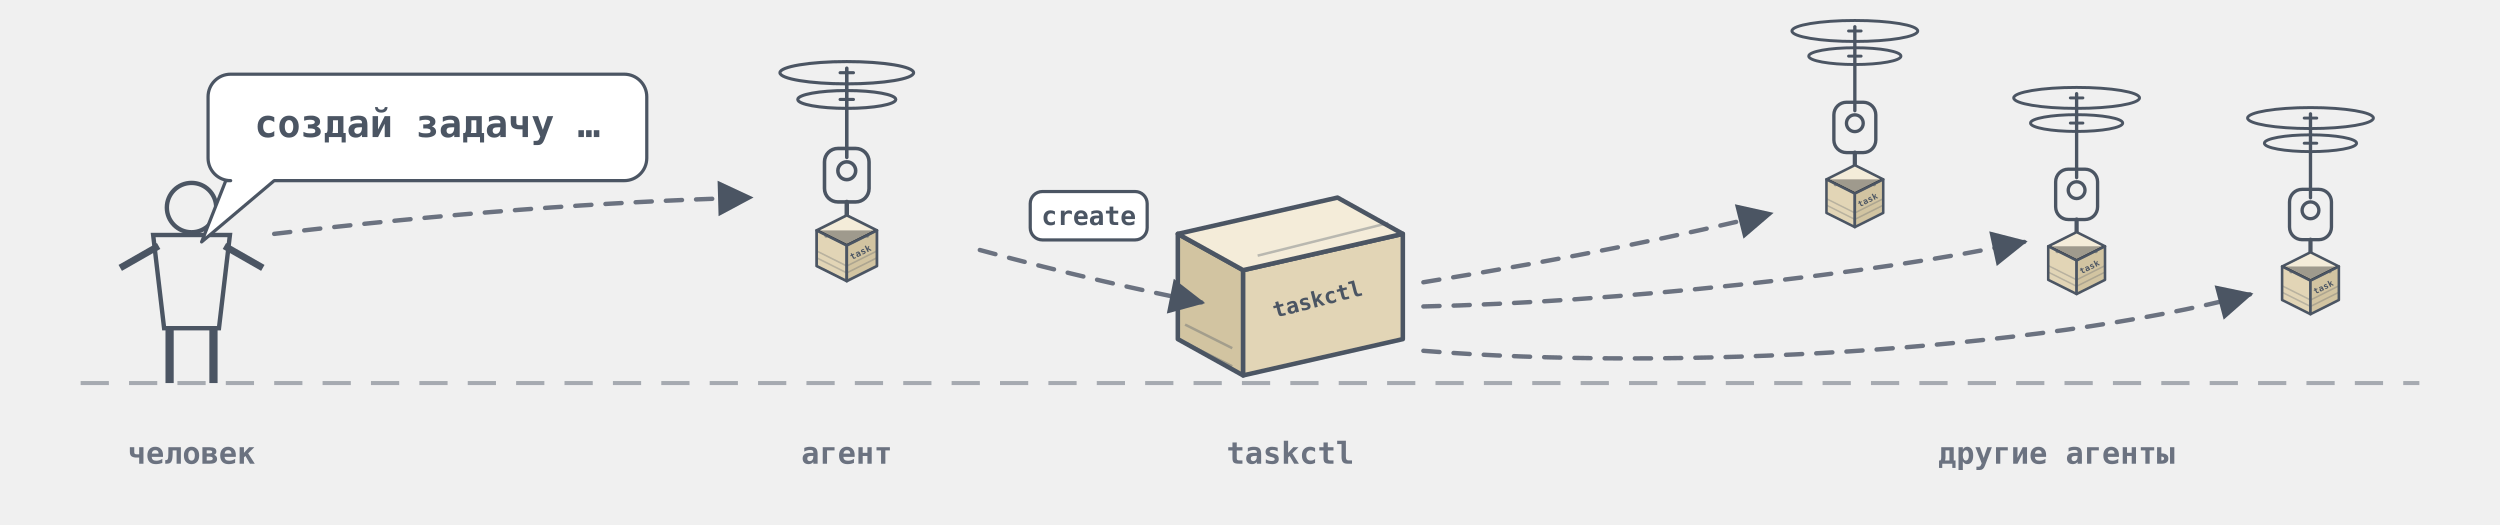
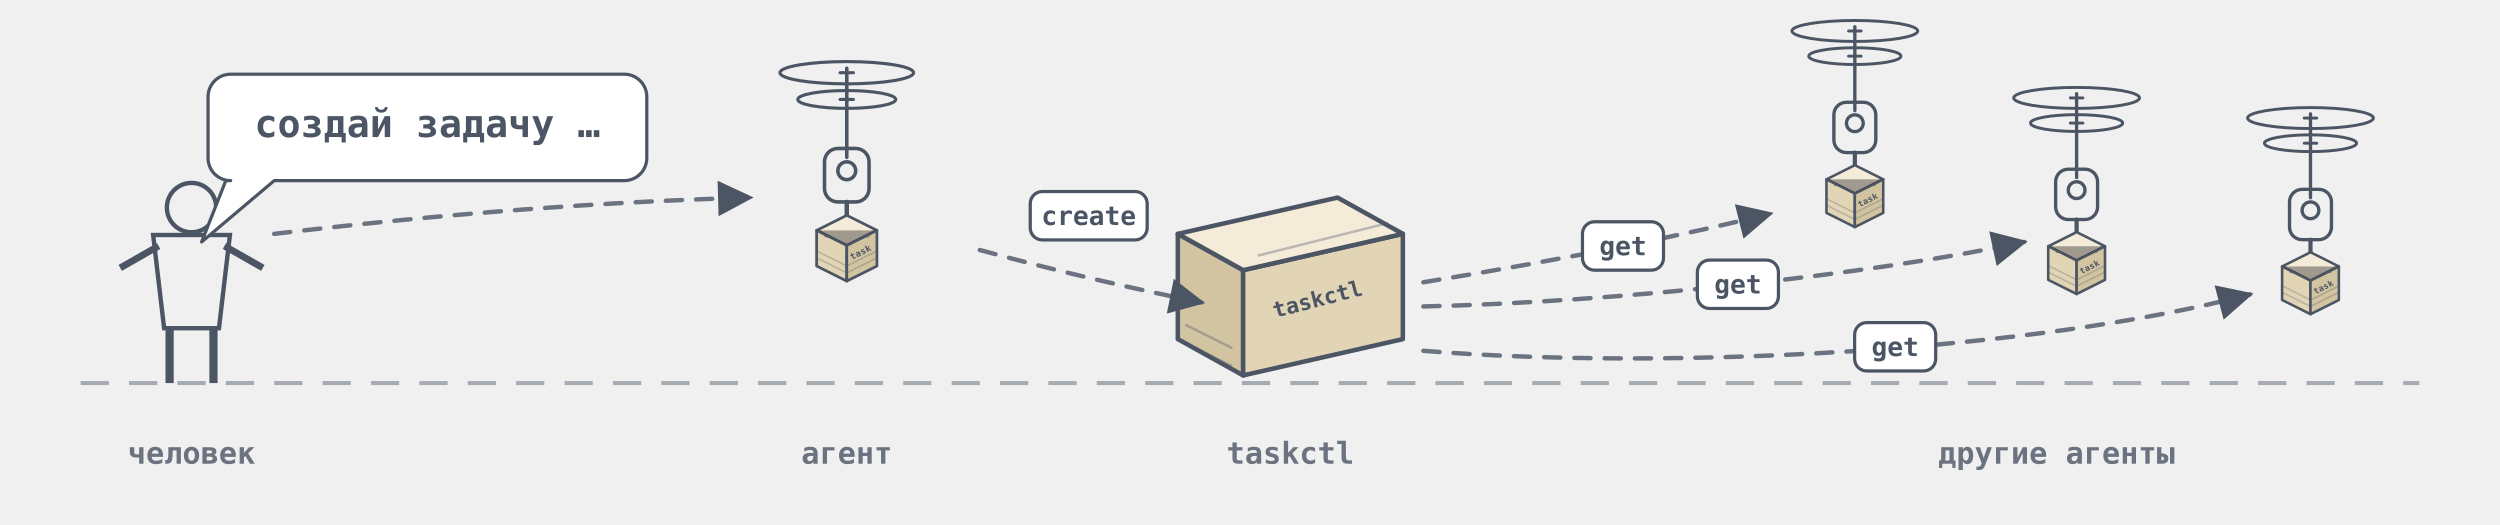
<svg xmlns="http://www.w3.org/2000/svg" viewBox="0 220 1240 260" width="1240" height="260">
  <defs>
    <marker id="a-ink" viewBox="0 0 10 10" refX="9" refY="5" markerWidth="8" markerHeight="8" orient="auto-start-reverse">
      <path d="M0 0 L10 5 L0 10 z" fill="#4b5563" />
    </marker>
  </defs>
  <path d="M40 410 H1200" stroke="#4b5563" stroke-width="2" stroke-dasharray="14 10" opacity="0.45" />
  <g transform="translate(95,308) scale(0.85) translate(-180,-180)">
    <g transform="translate(180,300) scale(1.6)" stroke="#4b5563" fill="none" stroke-width="1.6">
      <circle cx="0" cy="-64" r="9" />
      <path d="M-14,-54 h28 l-4,34 h-20 z" />
      <path d="M-8,0 V-20 M8,0 V-20" stroke-width="3" />
      <path d="M12,-50 L26,-42" stroke-width="2.5" />
      <path d="M-12,-50 L-26,-42" stroke-width="2.5" />
    </g>
  </g>
  <g transform="translate(100,340) scale(0.8) translate(-100,-340)">
    <path d="M118,236 H362 A14,14 0 0 1 376,250 V288 A14,14 0 0 1 362,302 H145 L100,340 L115,302 H118 A14,14 0 0 1 104,288 V250 A14,14 0 0 1 118,236 Z" fill="#ffffff" stroke="#4b5563" stroke-width="2" stroke-linejoin="round" />
  </g>
  <text x="212" y="288" font-family="ui-monospace, SFMono-Regular, Menlo, Consolas, monospace" font-size="19" font-weight="600" fill="#4b5563" text-anchor="middle">создай задачу …</text>
  <text x="95" y="450" font-family="ui-monospace, SFMono-Regular, Menlo, Consolas, monospace" font-size="15" font-weight="600" fill="#6b7280" text-anchor="middle">человек</text>
  <path d="M136 336 C 220 326, 300 320, 372 318" fill="none" stroke="#6b7280" stroke-width="2.2" stroke-linecap="round" stroke-dasharray="8 7" marker-end="url(#a-ink)" />
  <g transform="translate(420,321.35) scale(0.85) translate(-180,-180)">
    <g transform="translate(180,150) scale(1.3)" stroke="#4b5563" fill="none" stroke-width="1.6" stroke-linejoin="round" stroke-linecap="round">
      <path d="M0,2 V-38" />
      <ellipse cx="0" cy="-36" rx="30" ry="5" stroke-width="1.4" />
      <path d="M-3 -36 h6" stroke-width="1.4" />
      <ellipse cx="0" cy="-24" rx="22" ry="4" stroke-width="1.4" />
      <path d="M-3 -24 h6" stroke-width="1.4" />
      <rect x="-10" y="-2" width="20" height="24" rx="6" />
      <circle cx="0" cy="8" r="4" />
      <path d="M0,22 V44" stroke-width="2" />
      <path d="M-8,52 L-2,44 M8,52 L2,44" stroke-width="2" />
    </g>
    <g transform="translate(180,204) scale(0.8)">
      <path d="M0,-22 L22,-11 L0,0 L-22,-11 Z" fill="#f4ecd9" stroke="#4b5563" stroke-width="2" stroke-linejoin="round" />
      <path d="M-22,-11 L0,0 L0,26 L-22,15 Z" fill="#e2d5b6" stroke="#4b5563" stroke-width="2" stroke-linejoin="round" />
      <path d="M22,-11 L0,0 L0,26 L22,15 Z" fill="#d2c4a1" stroke="#4b5563" stroke-width="2" stroke-linejoin="round" />
      <path d="M-22,4 L0,15 M-22,9 L0,20 M22,4 L0,15 M22,9 L0,20" stroke="#4b5563" stroke-width="1.2" opacity="0.28" />
      <path d="M-22,-11 L0,0 L22,-11" stroke="#4b5563" stroke-width="1.6" opacity="0.35" />
      <circle cx="-15" cy="-7" r="1.4" fill="#4b5563" opacity="0.5" />
      <circle cx="15" cy="-7" r="1.4" fill="#4b5563" opacity="0.5" />
      <text x="11" y="7" font-family="ui-monospace, SFMono-Regular, Menlo, Consolas, monospace" font-size="6.5" font-weight="600" fill="#4b5563" text-anchor="middle" letter-spacing="0.2" transform="rotate(-26.57,11,7)">task</text>
    </g>
  </g>
  <text x="420" y="450" font-family="ui-monospace, SFMono-Regular, Menlo, Consolas, monospace" font-size="15" font-weight="600" fill="#6b7280" text-anchor="middle">агент</text>
  <g transform="translate(640,300) scale(0.9) translate(-180,-180)">
    <g transform="translate(180,240)">
      <path d="M-62,-20 L-26,0 L-26,58 L-62,38 Z" fill="#d2c4a1" stroke="#4b5563" stroke-width="2.5" stroke-linejoin="round" />
      <path d="M-26,0 L62,-20 L62,38 L-26,58 Z" fill="#e2d5b6" stroke="#4b5563" stroke-width="2.5" stroke-linejoin="round" />
      <path d="M-62,-20 L26,-40 L62,-20 L-26,0 Z" fill="#f4ecd9" stroke="#4b5563" stroke-width="2.5" stroke-linejoin="round" />
      <path d="M-58,30 L-32,43 M-58,40 L-32,53" stroke="#4b5563" stroke-width="1.4" opacity="0.35" />
      <path d="M-18,-8 L54,-26" stroke="#4b5563" stroke-width="1.4" opacity="0.35" />
      <text x="16" y="20" font-family="ui-monospace, SFMono-Regular, Menlo, Consolas, monospace" font-size="12" font-weight="600" fill="#4b5563" text-anchor="middle" transform="rotate(-14.5,16,20)">taskctl</text>
    </g>
  </g>
  <text x="640" y="450" font-family="ui-monospace, SFMono-Regular, Menlo, Consolas, monospace" font-size="15" font-weight="600" fill="#6b7280" text-anchor="middle">taskctl</text>
  <path d="M486 344 C 530 356, 566 364, 596 370" fill="none" stroke="#6b7280" stroke-width="2.2" stroke-linecap="round" stroke-dasharray="8 7" marker-end="url(#a-ink)" />
  <rect x="511" y="315" width="58" height="24" rx="6" fill="#ffffff" stroke="#4b5563" stroke-width="1.6" />
  <text x="540" y="331.6" font-family="ui-monospace, SFMono-Regular, Menlo, Consolas, monospace" font-size="13" font-weight="600" fill="#4b5563" text-anchor="middle">create</text>
  <g transform="translate(920,296.8) scale(0.8) translate(-180,-180)">
    <g transform="translate(180,150) scale(1.3)" stroke="#4b5563" fill="none" stroke-width="1.6" stroke-linejoin="round" stroke-linecap="round">
      <path d="M0,2 V-38" />
      <ellipse cx="0" cy="-36" rx="30" ry="5" stroke-width="1.4" />
      <path d="M-3 -36 h6" stroke-width="1.4" />
      <ellipse cx="0" cy="-24" rx="22" ry="4" stroke-width="1.4" />
      <path d="M-3 -24 h6" stroke-width="1.4" />
      <rect x="-10" y="-2" width="20" height="24" rx="6" />
      <circle cx="0" cy="8" r="4" />
      <path d="M0,22 V44" stroke-width="2" />
      <path d="M-8,52 L-2,44 M8,52 L2,44" stroke-width="2" />
    </g>
    <g transform="translate(180,204) scale(0.8)">
      <path d="M0,-22 L22,-11 L0,0 L-22,-11 Z" fill="#f4ecd9" stroke="#4b5563" stroke-width="2" stroke-linejoin="round" />
      <path d="M-22,-11 L0,0 L0,26 L-22,15 Z" fill="#e2d5b6" stroke="#4b5563" stroke-width="2" stroke-linejoin="round" />
      <path d="M22,-11 L0,0 L0,26 L22,15 Z" fill="#d2c4a1" stroke="#4b5563" stroke-width="2" stroke-linejoin="round" />
      <path d="M-22,4 L0,15 M-22,9 L0,20 M22,4 L0,15 M22,9 L0,20" stroke="#4b5563" stroke-width="1.2" opacity="0.28" />
      <path d="M-22,-11 L0,0 L22,-11" stroke="#4b5563" stroke-width="1.6" opacity="0.35" />
      <circle cx="-15" cy="-7" r="1.4" fill="#4b5563" opacity="0.5" />
      <circle cx="15" cy="-7" r="1.4" fill="#4b5563" opacity="0.5" />
      <text x="11" y="7" font-family="ui-monospace, SFMono-Regular, Menlo, Consolas, monospace" font-size="6.5" font-weight="600" fill="#4b5563" text-anchor="middle" letter-spacing="0.2" transform="rotate(-26.57,11,7)">task</text>
    </g>
  </g>
  <text x="1020" y="450" font-family="ui-monospace, SFMono-Regular, Menlo, Consolas, monospace" font-size="15" font-weight="600" fill="#6b7280" text-anchor="middle">другие агенты</text>
  <path d="M706 360 C 780 348, 838 336, 878 326" fill="none" stroke="#6b7280" stroke-width="2.2" stroke-linecap="round" stroke-dasharray="8 7" marker-end="url(#a-ink)" />
  <g transform="translate(1030,330) scale(0.8) translate(-180,-180)">
    <g transform="translate(180,150) scale(1.3)" stroke="#4b5563" fill="none" stroke-width="1.6" stroke-linejoin="round" stroke-linecap="round">
      <path d="M0,2 V-38" />
      <ellipse cx="0" cy="-36" rx="30" ry="5" stroke-width="1.4" />
      <path d="M-3 -36 h6" stroke-width="1.4" />
      <ellipse cx="0" cy="-24" rx="22" ry="4" stroke-width="1.4" />
      <path d="M-3 -24 h6" stroke-width="1.4" />
      <rect x="-10" y="-2" width="20" height="24" rx="6" />
      <circle cx="0" cy="8" r="4" />
      <path d="M0,22 V44" stroke-width="2" />
      <path d="M-8,52 L-2,44 M8,52 L2,44" stroke-width="2" />
    </g>
    <g transform="translate(180,204) scale(0.8)">
      <path d="M0,-22 L22,-11 L0,0 L-22,-11 Z" fill="#f4ecd9" stroke="#4b5563" stroke-width="2" stroke-linejoin="round" />
      <path d="M-22,-11 L0,0 L0,26 L-22,15 Z" fill="#e2d5b6" stroke="#4b5563" stroke-width="2" stroke-linejoin="round" />
      <path d="M22,-11 L0,0 L0,26 L22,15 Z" fill="#d2c4a1" stroke="#4b5563" stroke-width="2" stroke-linejoin="round" />
      <path d="M-22,4 L0,15 M-22,9 L0,20 M22,4 L0,15 M22,9 L0,20" stroke="#4b5563" stroke-width="1.2" opacity="0.28" />
      <path d="M-22,-11 L0,0 L22,-11" stroke="#4b5563" stroke-width="1.6" opacity="0.35" />
      <circle cx="-15" cy="-7" r="1.4" fill="#4b5563" opacity="0.5" />
      <circle cx="15" cy="-7" r="1.4" fill="#4b5563" opacity="0.5" />
      <text x="11" y="7" font-family="ui-monospace, SFMono-Regular, Menlo, Consolas, monospace" font-size="6.5" font-weight="600" fill="#4b5563" text-anchor="middle" letter-spacing="0.2" transform="rotate(-26.57,11,7)">task</text>
    </g>
  </g>
  <g transform="translate(1146,340) scale(0.8) translate(-180,-180)">
    <g transform="translate(180,150) scale(1.3)" stroke="#4b5563" fill="none" stroke-width="1.6" stroke-linejoin="round" stroke-linecap="round">
      <path d="M0,2 V-38" />
      <ellipse cx="0" cy="-36" rx="30" ry="5" stroke-width="1.4" />
      <path d="M-3 -36 h6" stroke-width="1.4" />
      <ellipse cx="0" cy="-24" rx="22" ry="4" stroke-width="1.4" />
      <path d="M-3 -24 h6" stroke-width="1.4" />
      <rect x="-10" y="-2" width="20" height="24" rx="6" />
      <circle cx="0" cy="8" r="4" />
      <path d="M0,22 V44" stroke-width="2" />
      <path d="M-8,52 L-2,44 M8,52 L2,44" stroke-width="2" />
    </g>
    <g transform="translate(180,204) scale(0.8)">
      <path d="M0,-22 L22,-11 L0,0 L-22,-11 Z" fill="#f4ecd9" stroke="#4b5563" stroke-width="2" stroke-linejoin="round" />
      <path d="M-22,-11 L0,0 L0,26 L-22,15 Z" fill="#e2d5b6" stroke="#4b5563" stroke-width="2" stroke-linejoin="round" />
      <path d="M22,-11 L0,0 L0,26 L22,15 Z" fill="#d2c4a1" stroke="#4b5563" stroke-width="2" stroke-linejoin="round" />
      <path d="M-22,4 L0,15 M-22,9 L0,20 M22,4 L0,15 M22,9 L0,20" stroke="#4b5563" stroke-width="1.2" opacity="0.28" />
      <path d="M-22,-11 L0,0 L22,-11" stroke="#4b5563" stroke-width="1.6" opacity="0.35" />
      <circle cx="-15" cy="-7" r="1.4" fill="#4b5563" opacity="0.5" />
      <circle cx="15" cy="-7" r="1.4" fill="#4b5563" opacity="0.5" />
      <text x="11" y="7" font-family="ui-monospace, SFMono-Regular, Menlo, Consolas, monospace" font-size="6.5" font-weight="600" fill="#4b5563" text-anchor="middle" letter-spacing="0.2" transform="rotate(-26.57,11,7)">task</text>
    </g>
  </g>
  <path d="M706 372 C 800 370, 930 356, 1004 340" fill="none" stroke="#6b7280" stroke-width="2.2" stroke-linecap="round" stroke-dasharray="8 7" marker-end="url(#a-ink)" />
  <path d="M706 394 C 830 404, 1010 394, 1116 366" fill="none" stroke="#6b7280" stroke-width="2.2" stroke-linecap="round" stroke-dasharray="8 7" marker-end="url(#a-ink)" />
+   <rect x="841.9" y="349.0" width="40.2" height="24" rx="6" fill="#ffffff" stroke="#4b5563" stroke-width="1.6" />
+   <text x="862.0" y="365.6" font-family="ui-monospace, SFMono-Regular, Menlo, Consolas, monospace" font-size="13" font-weight="600" fill="#4b5563" text-anchor="middle">get</text>
+   <rect x="919.9" y="380.0" width="40.2" height="24" rx="6" fill="#ffffff" stroke="#4b5563" stroke-width="1.6" />
+   <text x="940.0" y="396.6" font-family="ui-monospace, SFMono-Regular, Menlo, Consolas, monospace" font-size="13" font-weight="600" fill="#4b5563" text-anchor="middle">get</text>
+   <rect x="784.9" y="330.0" width="40.2" height="24" rx="6" fill="#ffffff" stroke="#4b5563" stroke-width="1.6" />
+   <text x="805.0" y="346.6" font-family="ui-monospace, SFMono-Regular, Menlo, Consolas, monospace" font-size="13" font-weight="600" fill="#4b5563" text-anchor="middle">get</text>
</svg>
